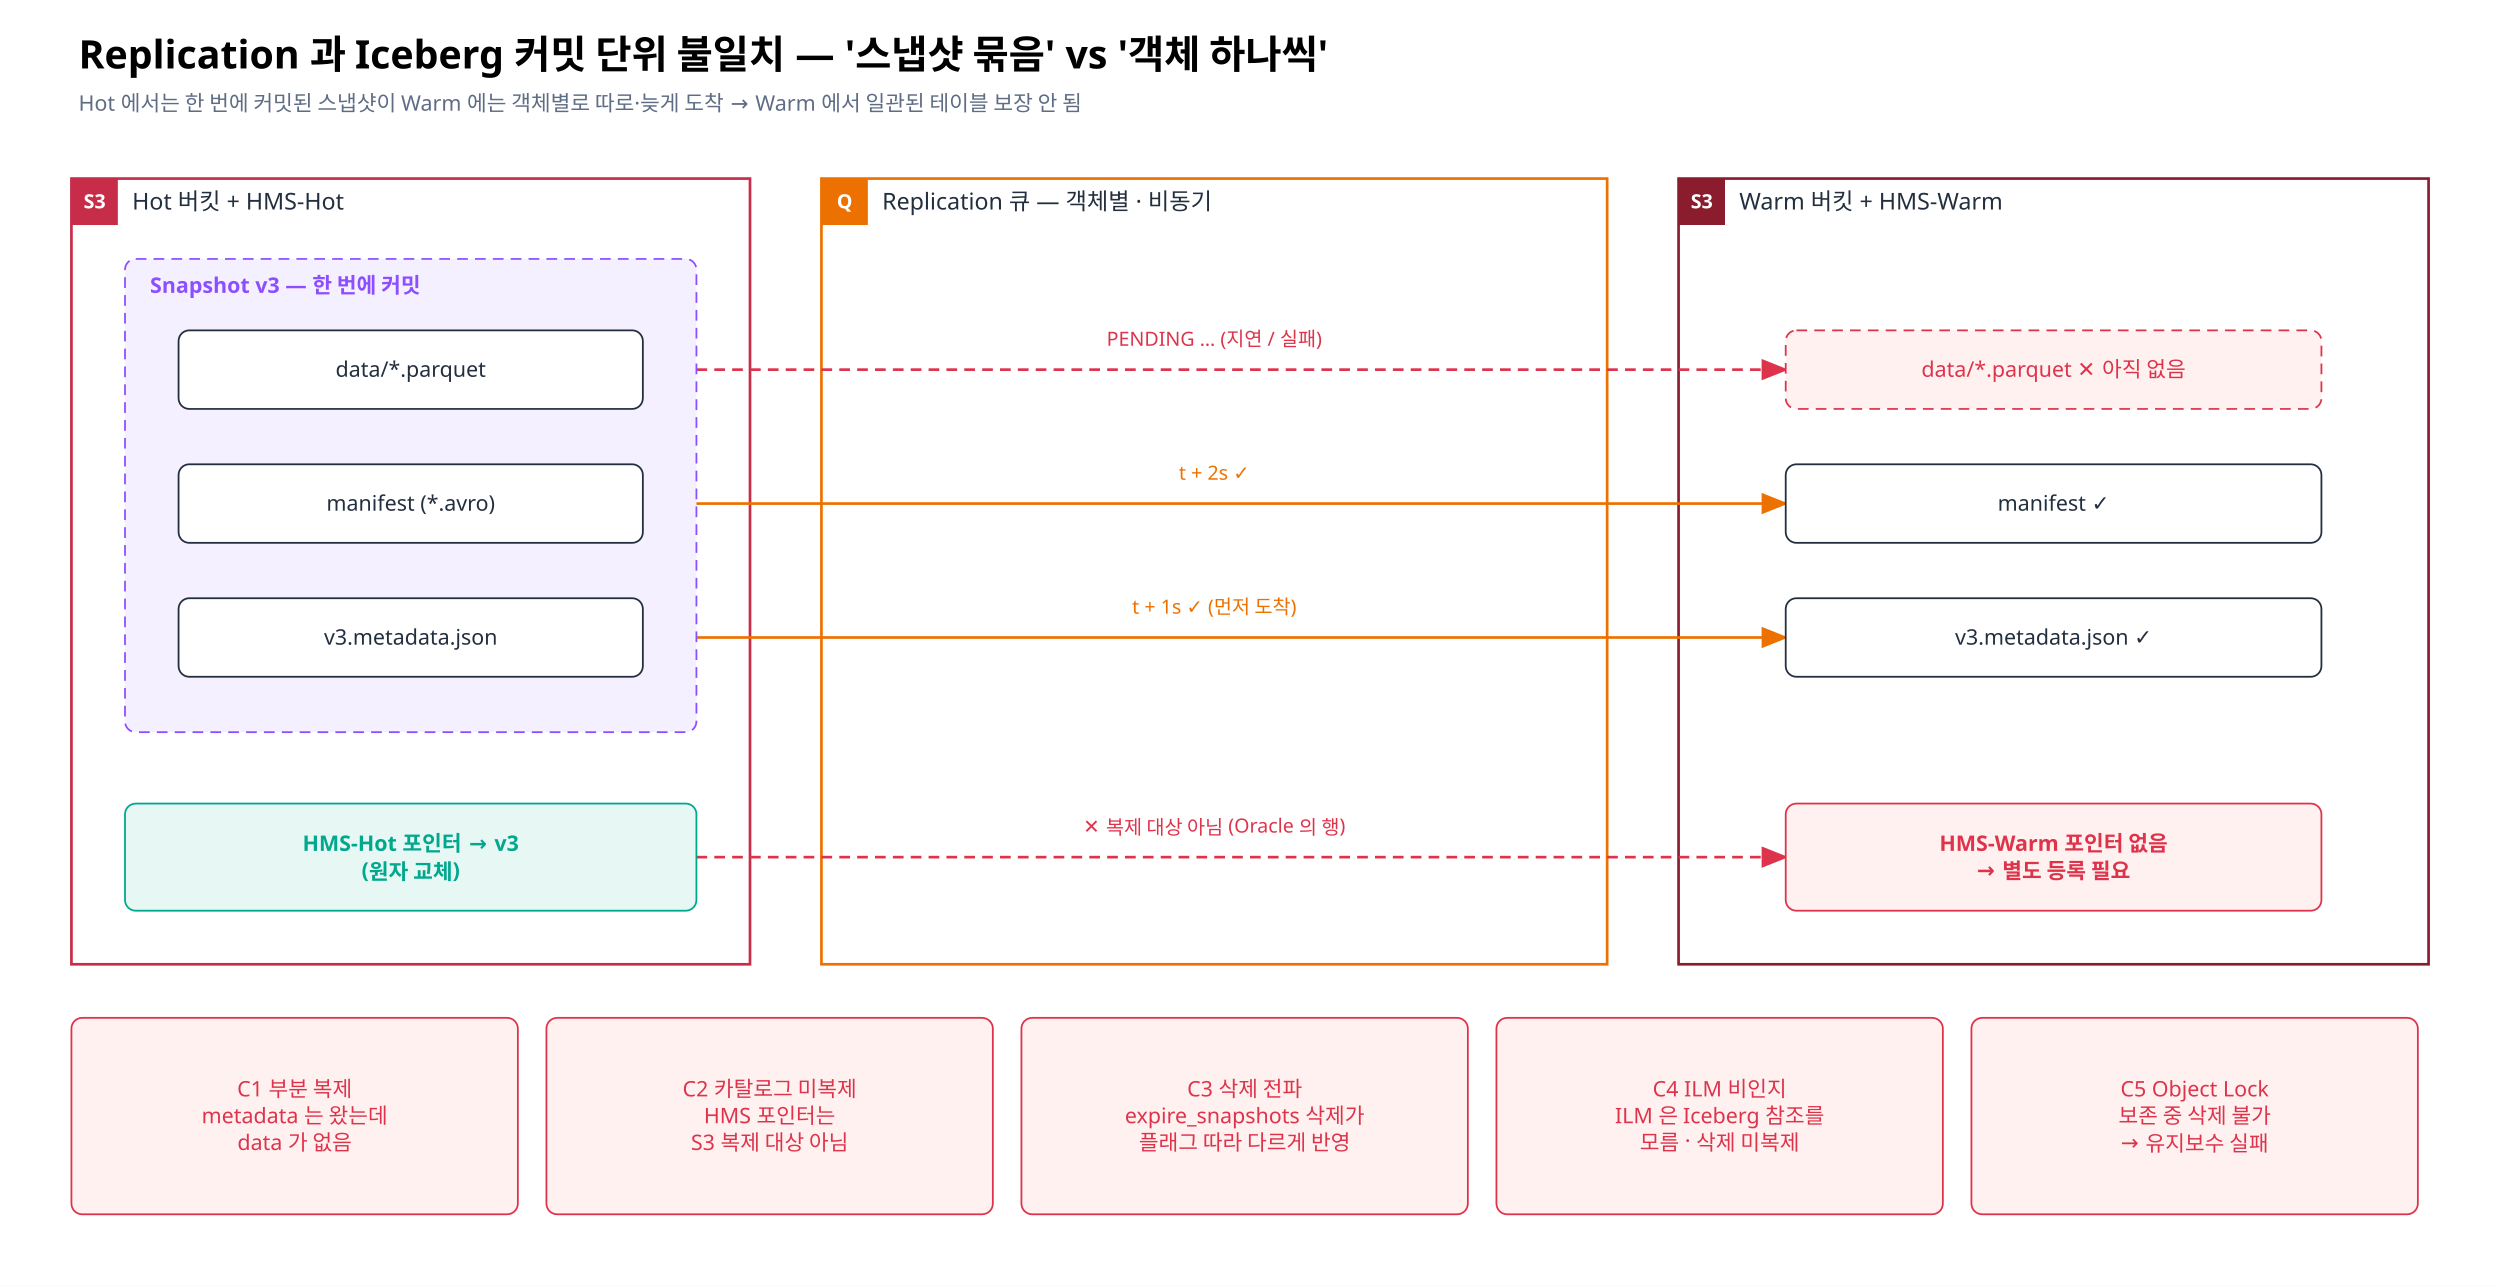
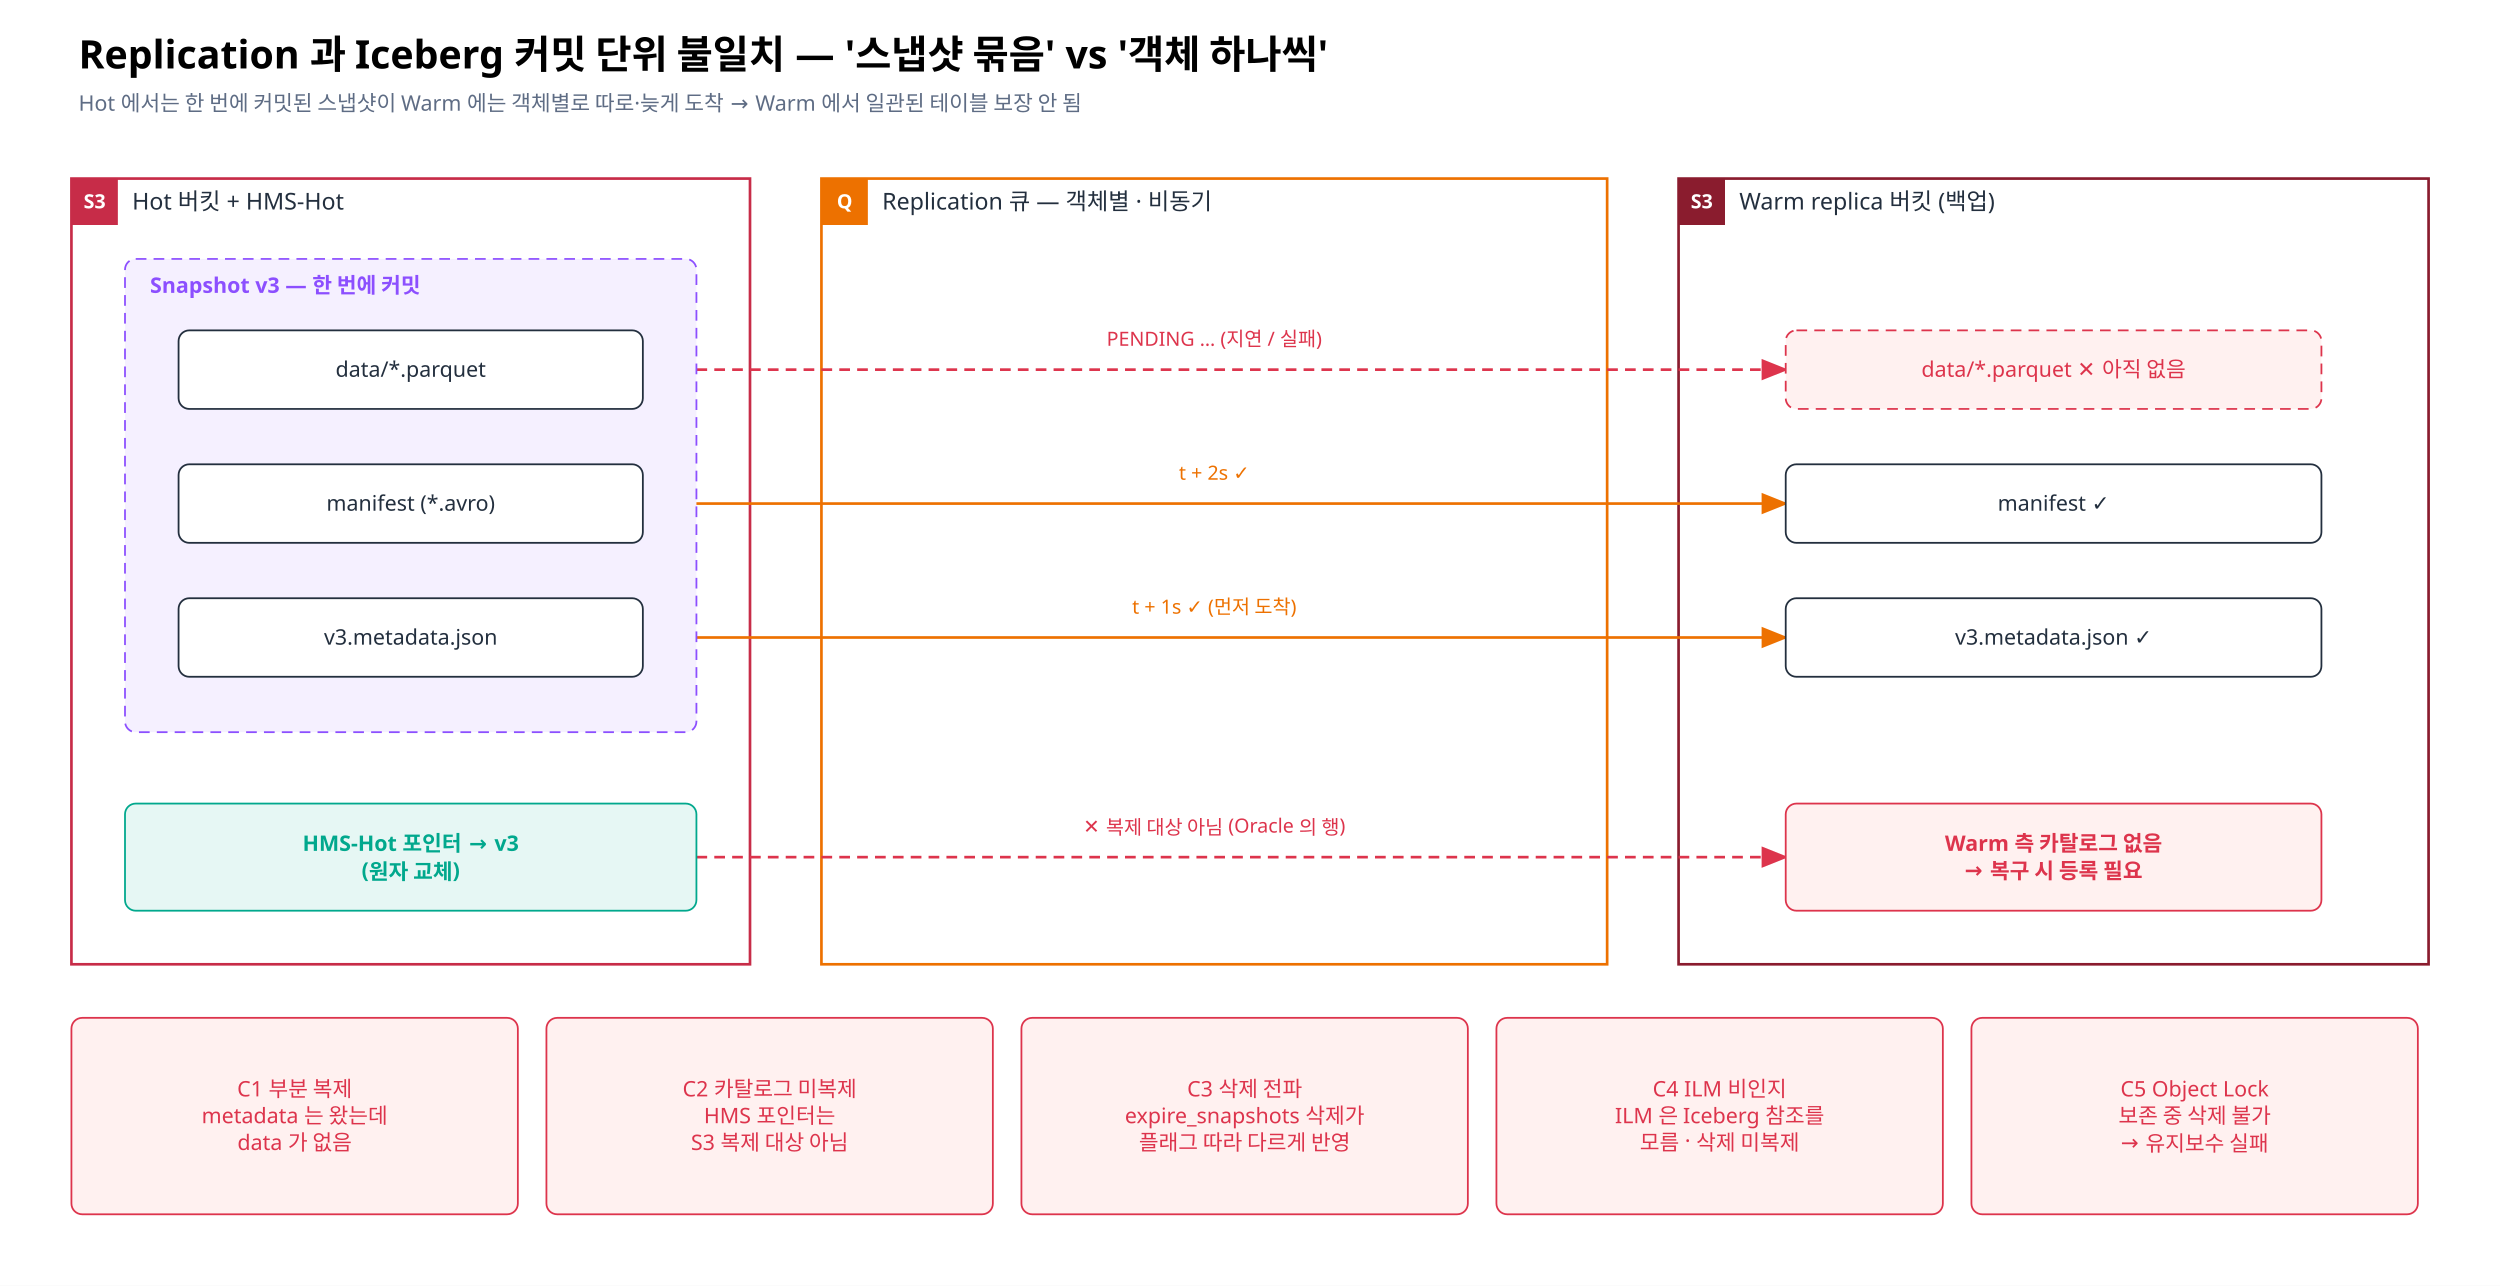
<svg xmlns="http://www.w3.org/2000/svg" width="1400" height="720" font-family="sans-serif">
  <rect width="100%" height="100%" fill="#fff" />
  <defs>
    <marker id="a" markerWidth="10" markerHeight="8" refX="9" refY="4" orient="auto-start-reverse">
      <path d="M0,0 L10,4 L0,8 z" fill="context-stroke" />
    </marker>
  </defs>
  <rect x="40" y="100" width="380" height="440" fill="#FFFFFF" stroke="#C72C48" stroke-width="1.5" />
  <rect x="40" y="100" width="26" height="26" fill="#C72C48" />
  <text x="53.0" y="116.667" font-size="11" fill="#FFFFFF" text-anchor="middle" font-weight="bold">S3</text>
  <text x="74" y="117.333" font-size="13" fill="#232F3E" text-anchor="start" font-weight="normal">Hot 버킷 + HMS-Hot</text>
  <rect x="460" y="100" width="440" height="440" fill="#FFFFFF" stroke="#ED7100" stroke-width="1.5" />
  <rect x="460" y="100" width="26" height="26" fill="#ED7100" />
  <text x="473.0" y="116.667" font-size="11" fill="#FFFFFF" text-anchor="middle" font-weight="bold">Q</text>
  <text x="494" y="117.333" font-size="13" fill="#232F3E" text-anchor="start" font-weight="normal">Replication 큐 — 객체별 · 비동기</text>
  <rect x="940" y="100" width="420" height="440" fill="#FFFFFF" stroke="#8A1C2E" stroke-width="1.5" />
  <rect x="940" y="100" width="26" height="26" fill="#8A1C2E" />
  <text x="953.0" y="116.667" font-size="11" fill="#FFFFFF" text-anchor="middle" font-weight="bold">S3</text>
-   <text x="974" y="117.333" font-size="13" fill="#232F3E" text-anchor="start" font-weight="normal">Warm 버킷 + HMS-Warm</text>
+   <text x="974" y="117.333" font-size="13" fill="#232F3E" text-anchor="start" font-weight="normal">Warm replica 버킷 (백업)</text>
  <polyline points="360.0,207.0 1000.0,207.0" fill="none" stroke="#DD344C" stroke-width="1.5" stroke-dasharray="6 4" marker-end="url(#a)" />
  <polyline points="360.0,282.0 1000.0,282.0" fill="none" stroke="#ED7100" stroke-width="1.5" marker-end="url(#a)" />
  <polyline points="360.0,357.0 1000.0,357.0" fill="none" stroke="#ED7100" stroke-width="1.5" marker-end="url(#a)" />
  <polyline points="390.0,480.0 1000.0,480.0" fill="none" stroke="#DD344C" stroke-width="1.5" stroke-dasharray="6 4" marker-end="url(#a)" />
  <rect x="70" y="145" width="320" height="265" rx="6" fill="#F5F0FF" stroke="#8C4FFF" stroke-dasharray="6 4" />
  <text x="230.0" y="281.5" font-size="12" fill="#232F3E" text-anchor="middle" font-weight="normal" />
  <rect x="100" y="185" width="260" height="44" rx="6" fill="#FFFFFF" stroke="#232F3E" />
  <text x="230.0" y="211.0" font-size="12" fill="#232F3E" text-anchor="middle" font-weight="normal">data/*.parquet</text>
  <rect x="100" y="260" width="260" height="44" rx="6" fill="#FFFFFF" stroke="#232F3E" />
  <text x="230.0" y="286.0" font-size="12" fill="#232F3E" text-anchor="middle" font-weight="normal">manifest (*.avro)</text>
  <rect x="100" y="335" width="260" height="44" rx="6" fill="#FFFFFF" stroke="#232F3E" />
  <text x="230.0" y="361.0" font-size="12" fill="#232F3E" text-anchor="middle" font-weight="normal">v3.metadata.json</text>
  <rect x="70" y="450" width="320" height="60" rx="6" fill="#E6F7F4" stroke="#01A88D" />
  <text x="230.0" y="476.5" font-size="12" fill="#01A88D" text-anchor="middle" font-weight="bold">HMS-Hot 포인터 → v3</text>
  <text x="230.0" y="491.5" font-size="12" fill="#01A88D" text-anchor="middle" font-weight="bold">(원자 교체)</text>
  <rect x="1000" y="185" width="300" height="44" rx="6" fill="#FFF1F0" stroke="#DD344C" stroke-dasharray="6 4" />
  <text x="1150.0" y="211.0" font-size="12" fill="#DD344C" text-anchor="middle" font-weight="normal">data/*.parquet  ✕ 아직 없음</text>
  <rect x="1000" y="260" width="300" height="44" rx="6" fill="#FFFFFF" stroke="#232F3E" />
  <text x="1150.0" y="286.0" font-size="12" fill="#232F3E" text-anchor="middle" font-weight="normal">manifest  ✓</text>
  <rect x="1000" y="335" width="300" height="44" rx="6" fill="#FFFFFF" stroke="#232F3E" />
  <text x="1150.0" y="361.0" font-size="12" fill="#232F3E" text-anchor="middle" font-weight="normal">v3.metadata.json  ✓</text>
  <rect x="1000" y="450" width="300" height="60" rx="6" fill="#FFF1F0" stroke="#DD344C" />
-   <text x="1150.0" y="476.5" font-size="12" fill="#DD344C" text-anchor="middle" font-weight="bold">HMS-Warm 포인터 없음</text>
-   <text x="1150.0" y="491.5" font-size="12" fill="#DD344C" text-anchor="middle" font-weight="bold">→ 별도 등록 필요</text>
+   <text x="1150.0" y="476.5" font-size="12" fill="#DD344C" text-anchor="middle" font-weight="bold">Warm 측 카탈로그 없음</text>
+   <text x="1150.0" y="491.5" font-size="12" fill="#DD344C" text-anchor="middle" font-weight="bold">→ 복구 시 등록 필요</text>
  <rect x="40" y="570" width="250" height="110" rx="6" fill="#FFF1F0" stroke="#DD344C" />
  <text x="165.0" y="614.0" font-size="12" fill="#DD344C" text-anchor="middle" font-weight="normal">C1 부분 복제</text>
  <text x="165.0" y="629.0" font-size="12" fill="#DD344C" text-anchor="middle" font-weight="normal">metadata 는 왔는데</text>
  <text x="165.0" y="644.0" font-size="12" fill="#DD344C" text-anchor="middle" font-weight="normal">data 가 없음</text>
  <rect x="306" y="570" width="250" height="110" rx="6" fill="#FFF1F0" stroke="#DD344C" />
  <text x="431.0" y="614.0" font-size="12" fill="#DD344C" text-anchor="middle" font-weight="normal">C2 카탈로그 미복제</text>
  <text x="431.0" y="629.0" font-size="12" fill="#DD344C" text-anchor="middle" font-weight="normal">HMS 포인터는</text>
  <text x="431.0" y="644.0" font-size="12" fill="#DD344C" text-anchor="middle" font-weight="normal">S3 복제 대상 아님</text>
  <rect x="572" y="570" width="250" height="110" rx="6" fill="#FFF1F0" stroke="#DD344C" />
  <text x="697.0" y="614.0" font-size="12" fill="#DD344C" text-anchor="middle" font-weight="normal">C3 삭제 전파</text>
  <text x="697.0" y="629.0" font-size="12" fill="#DD344C" text-anchor="middle" font-weight="normal">expire_snapshots 삭제가</text>
  <text x="697.0" y="644.0" font-size="12" fill="#DD344C" text-anchor="middle" font-weight="normal">플래그 따라 다르게 반영</text>
  <rect x="838" y="570" width="250" height="110" rx="6" fill="#FFF1F0" stroke="#DD344C" />
  <text x="963.0" y="614.0" font-size="12" fill="#DD344C" text-anchor="middle" font-weight="normal">C4 ILM 비인지</text>
  <text x="963.0" y="629.0" font-size="12" fill="#DD344C" text-anchor="middle" font-weight="normal">ILM 은 Iceberg 참조를</text>
  <text x="963.0" y="644.0" font-size="12" fill="#DD344C" text-anchor="middle" font-weight="normal">모름 · 삭제 미복제</text>
  <rect x="1104" y="570" width="250" height="110" rx="6" fill="#FFF1F0" stroke="#DD344C" />
  <text x="1229.0" y="614.0" font-size="12" fill="#DD344C" text-anchor="middle" font-weight="normal">C5 Object Lock</text>
  <text x="1229.0" y="629.0" font-size="12" fill="#DD344C" text-anchor="middle" font-weight="normal">보존 중 삭제 불가</text>
  <text x="1229.0" y="644.0" font-size="12" fill="#DD344C" text-anchor="middle" font-weight="normal">→ 유지보수 실패</text>
  <text x="44" y="38.333" font-size="22" fill="#000000" text-anchor="start" font-weight="bold">Replication 과 Iceberg 커밋 단위 불일치 — '스냅샷 묶음' vs '객체 하나씩'</text>
  <text x="44" y="62.0" font-size="12" fill="#5E6C84" text-anchor="start" font-weight="normal">Hot 에서는 한 번에 커밋된 스냅샷이 Warm 에는 객체별로 따로·늦게 도착 → Warm 에서 일관된 테이블 보장 안 됨</text>
  <text x="84" y="164.0" font-size="12" fill="#8C4FFF" text-anchor="start" font-weight="bold">Snapshot v3 — 한 번에 커밋</text>
  <rect x="590.0" y="180.5" width="180" height="19" fill="#FFFFFF" />
  <text x="680.0" y="193.667" font-size="11" fill="#DD344C" text-anchor="middle" font-weight="normal">PENDING … (지연 / 실패)</text>
  <rect x="635.0" y="255.5" width="90" height="19" fill="#FFFFFF" />
  <text x="680.0" y="268.667" font-size="11" fill="#ED7100" text-anchor="middle" font-weight="normal">t + 2s  ✓</text>
  <rect x="605.0" y="330.5" width="150" height="19" fill="#FFFFFF" />
  <text x="680.0" y="343.667" font-size="11" fill="#ED7100" text-anchor="middle" font-weight="normal">t + 1s  ✓ (먼저 도착)</text>
  <rect x="570.0" y="453.5" width="220" height="19" fill="#FFFFFF" />
  <text x="680.0" y="466.667" font-size="11" fill="#DD344C" text-anchor="middle" font-weight="normal">✕ 복제 대상 아님 (Oracle 의 행)</text>
</svg>
